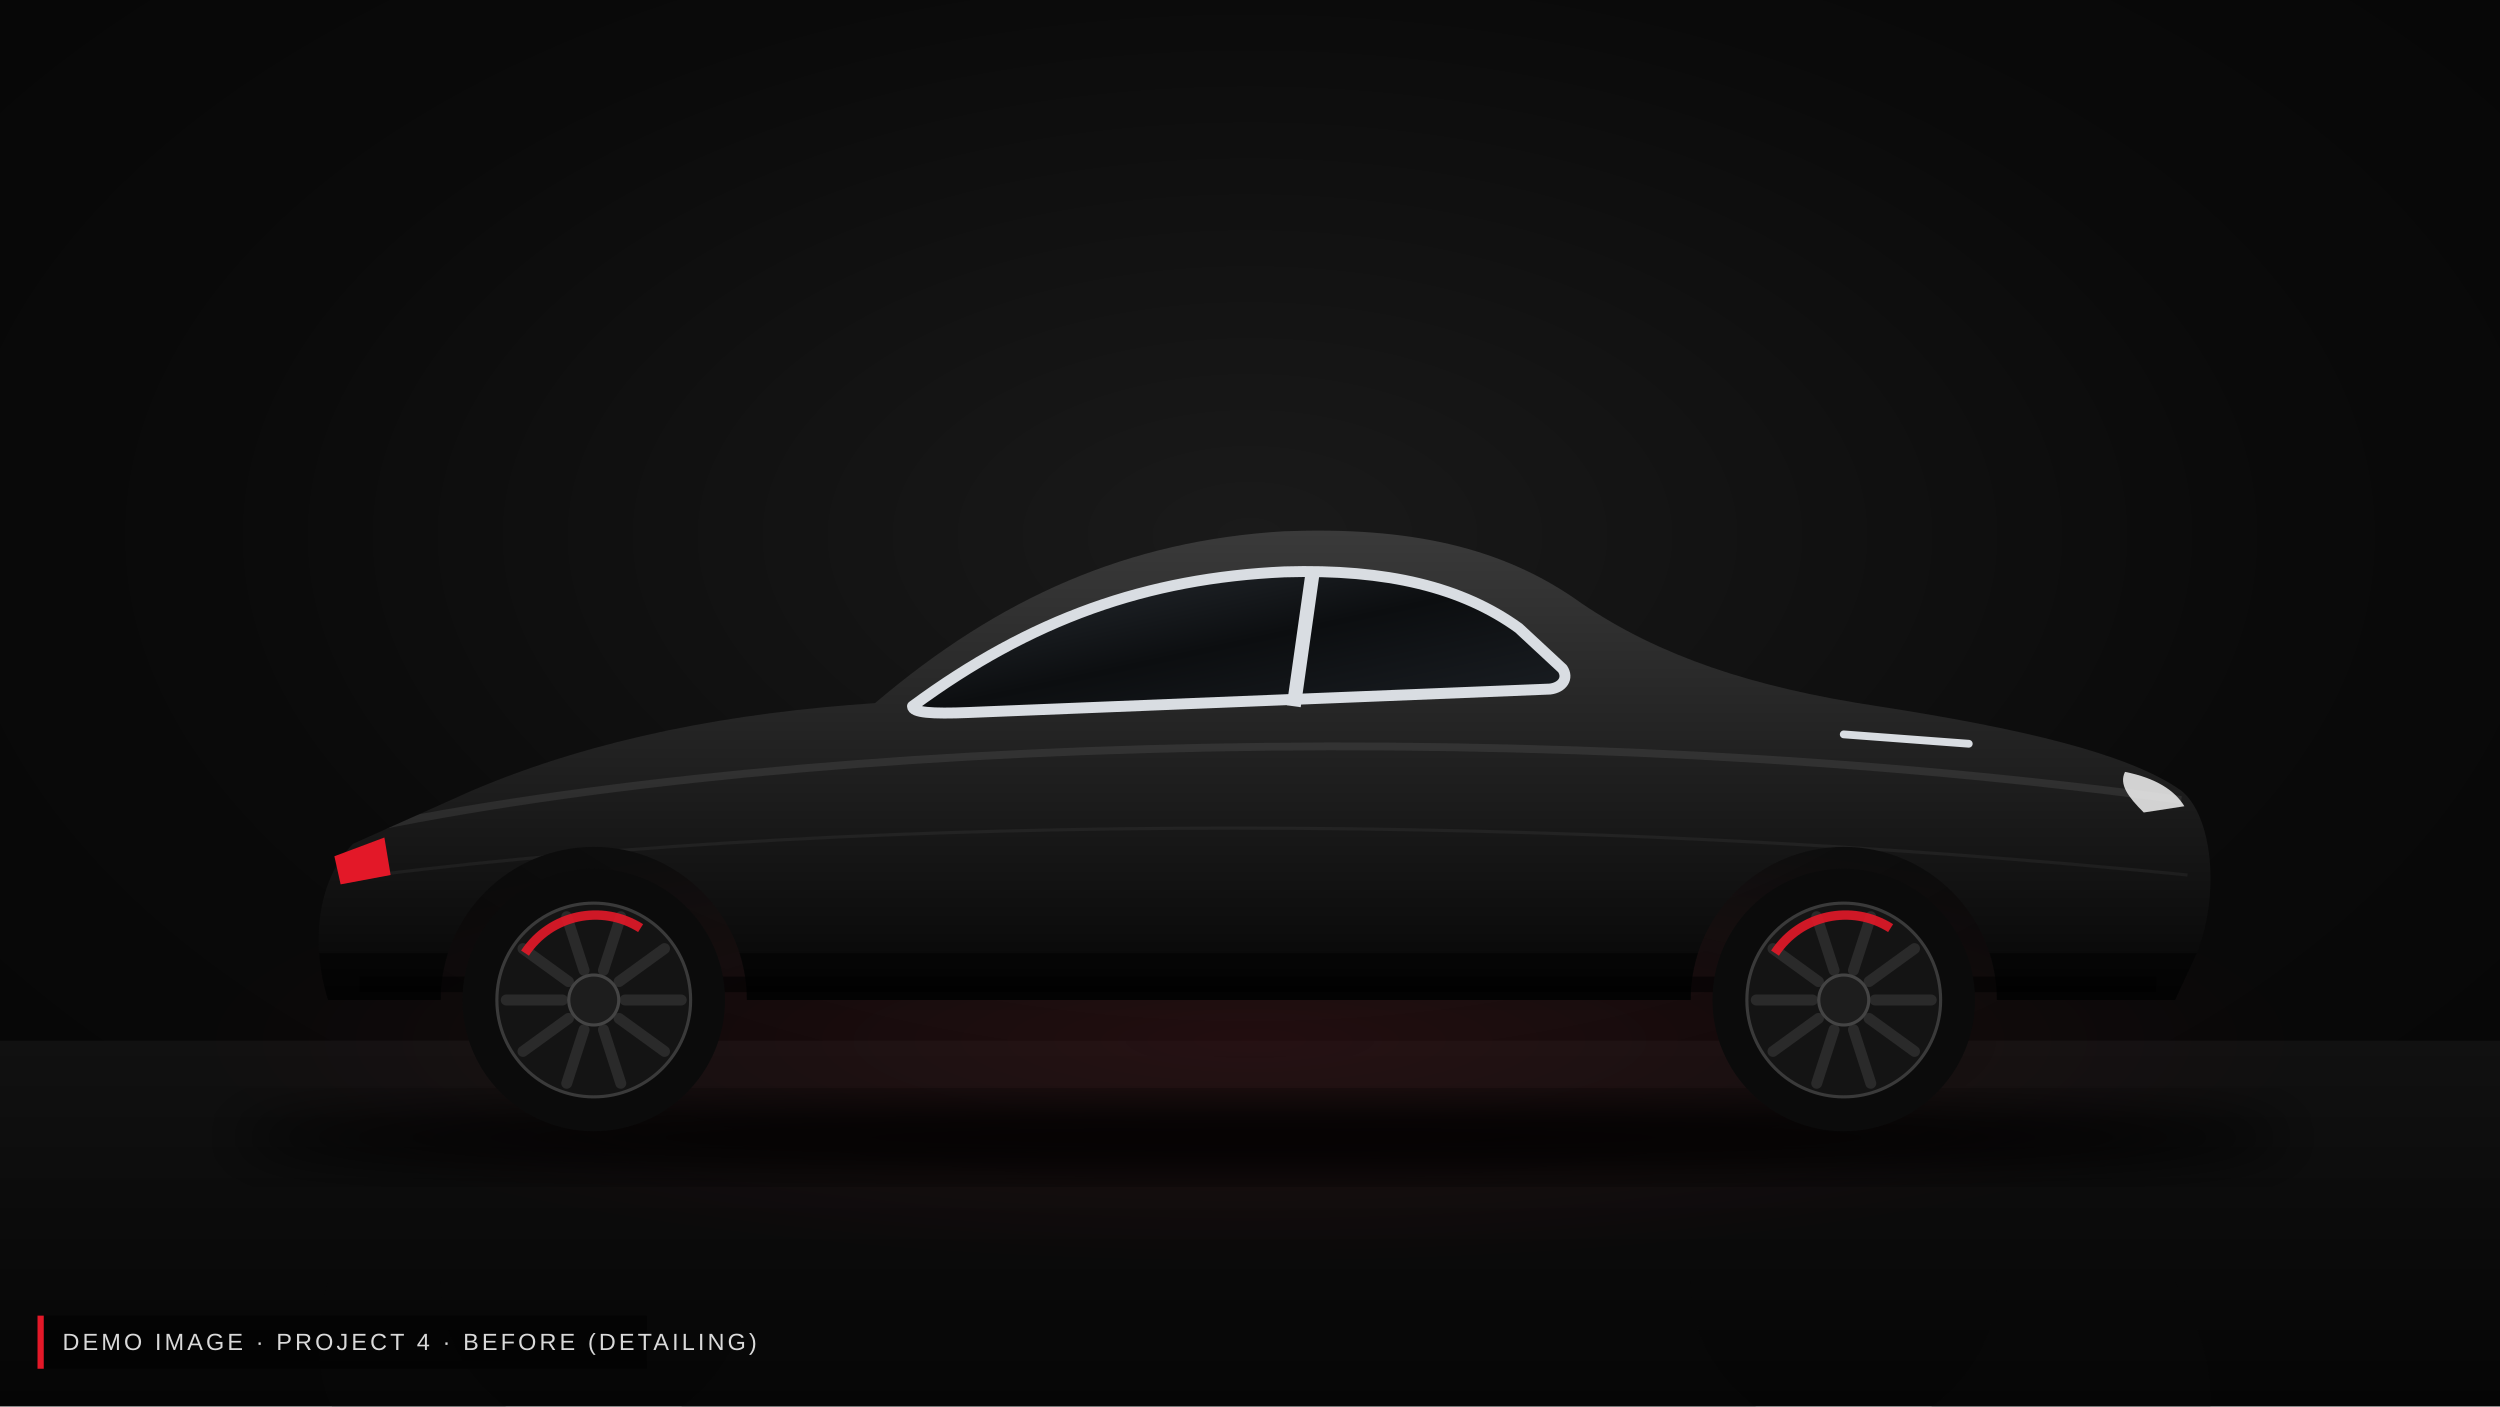
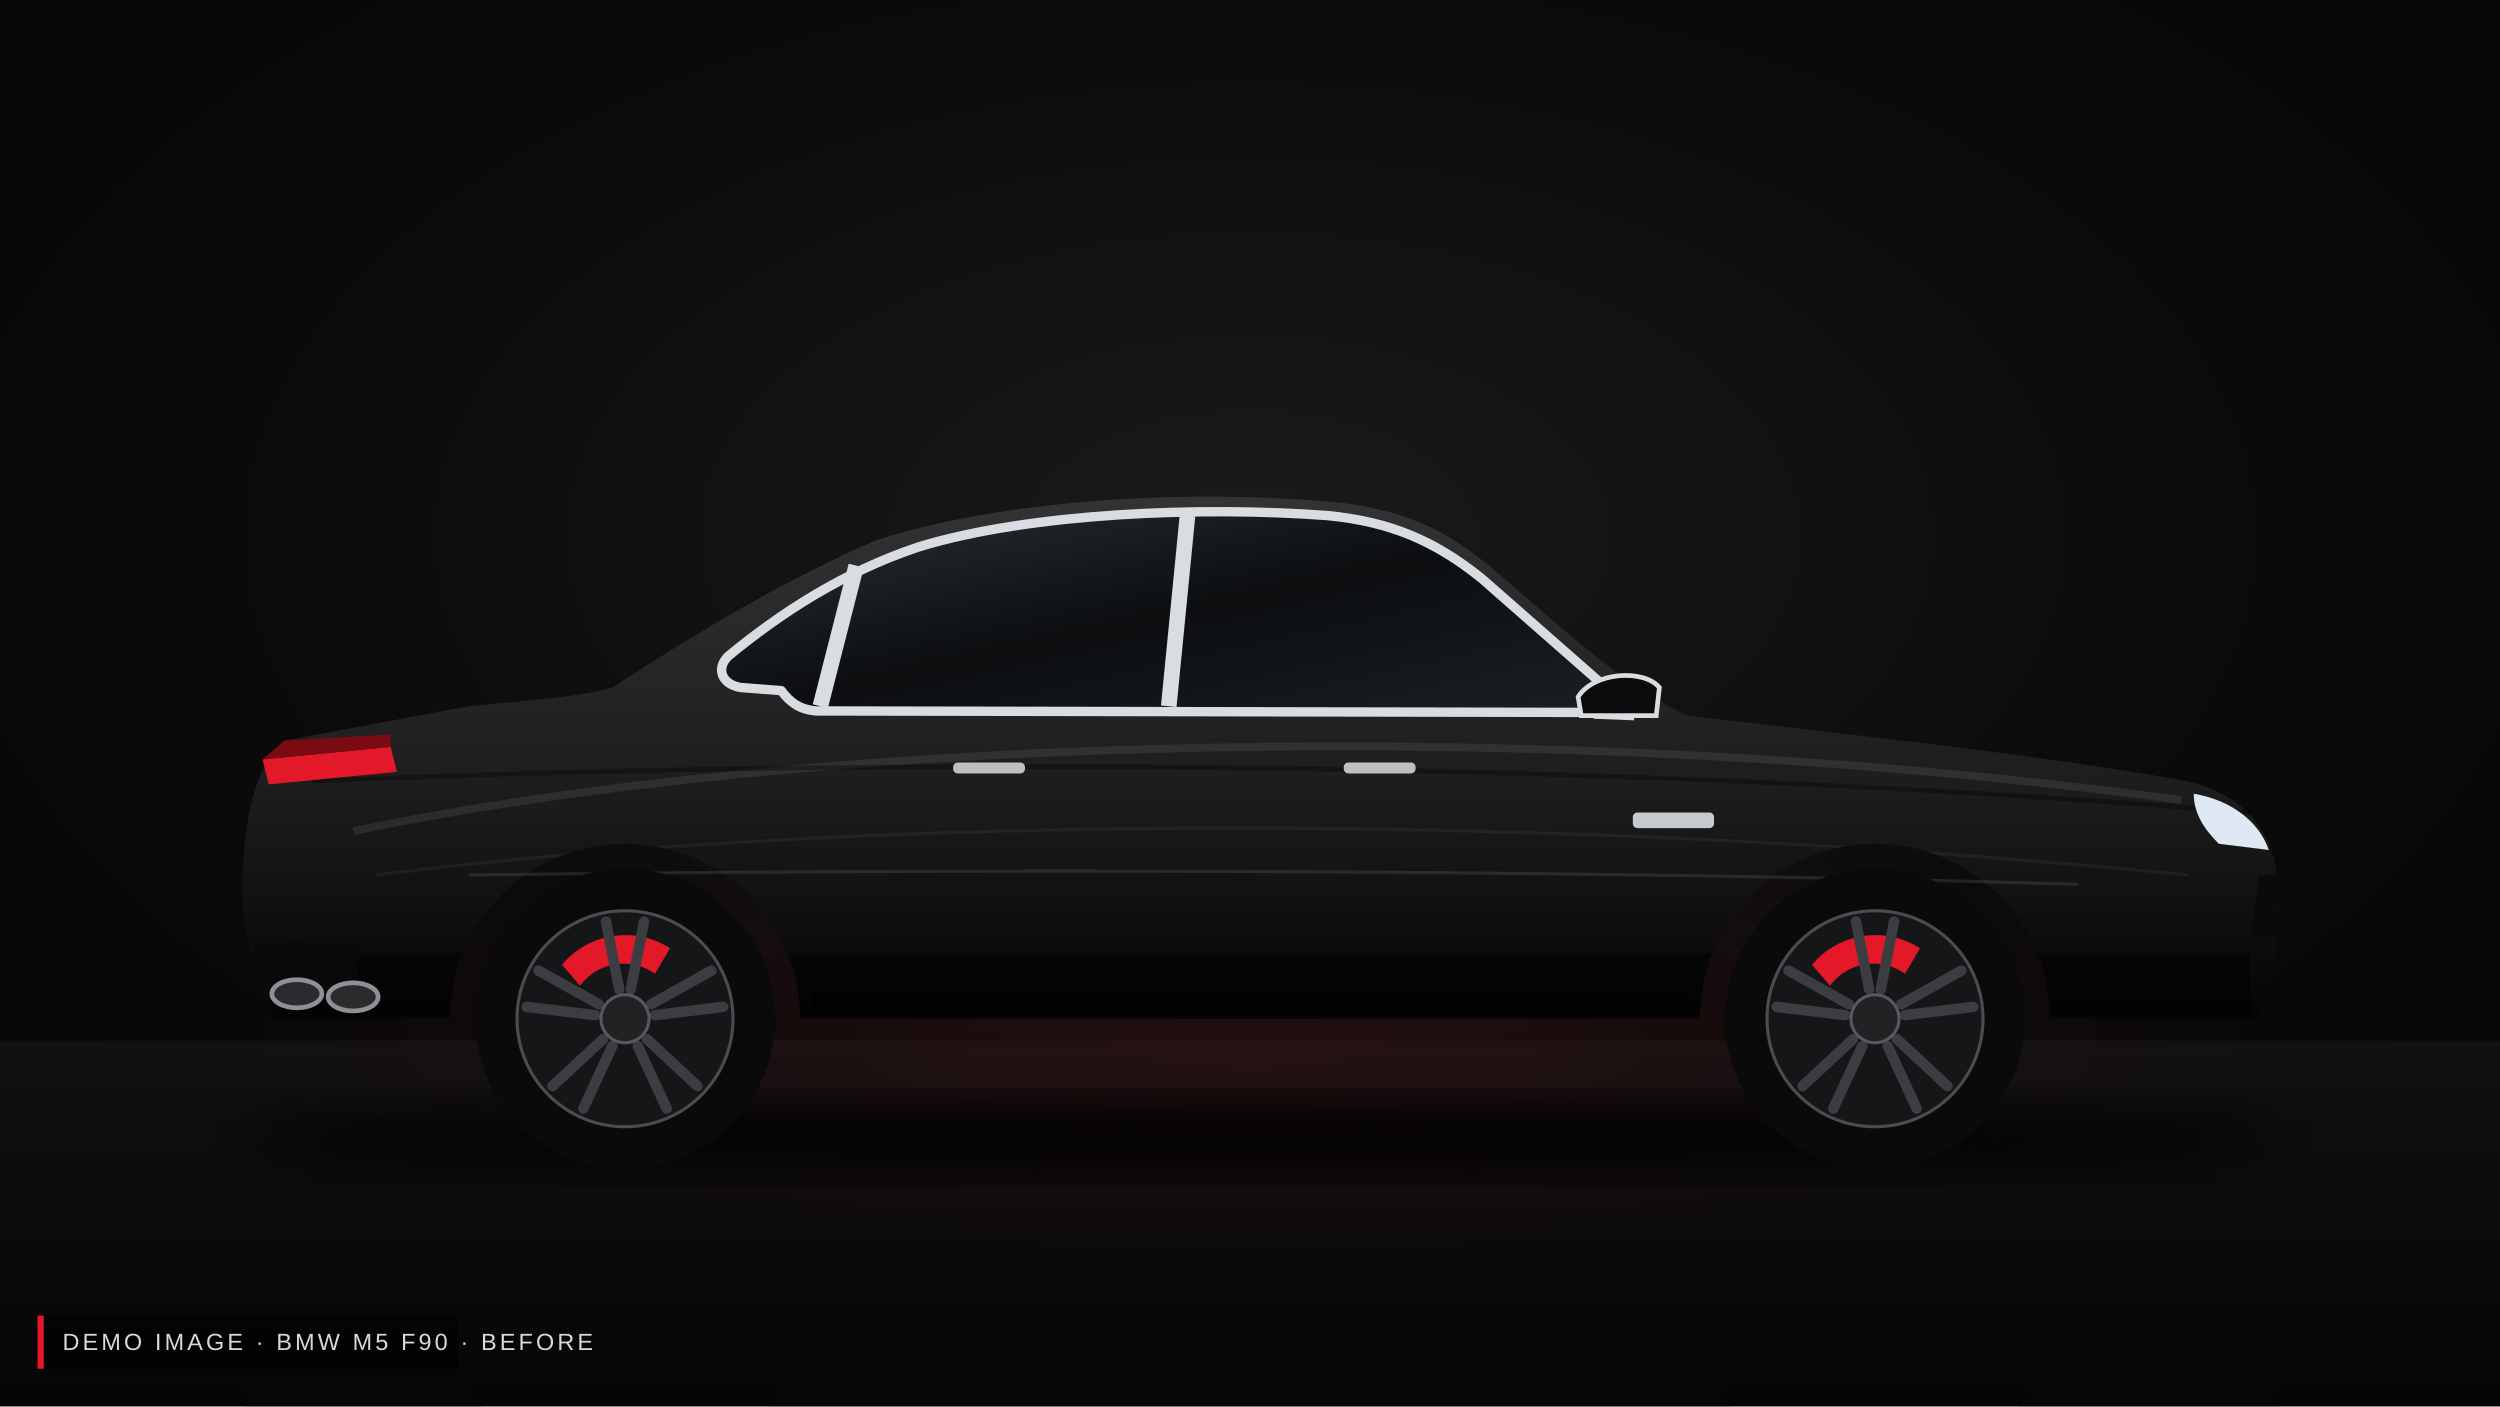
<svg xmlns="http://www.w3.org/2000/svg" viewBox="0 0 1600 900" width="1600" height="900">
  <defs>
    <radialGradient id="bg" cx="50%" cy="38%" r="75%">
      <stop offset="0" stop-color="#1a1a1a" />
      <stop offset=".55" stop-color="#0a0a0a" />
      <stop offset="1" stop-color="#050505" />
    </radialGradient>
    <radialGradient id="redglow" cx="50%" cy="50%" r="50%">
      <stop offset="0" stop-color="#E31828" stop-opacity="0.1" />
      <stop offset="1" stop-color="#E31828" stop-opacity="0" />
    </radialGradient>
    <linearGradient id="paint" x1="0" y1="0" x2="0" y2="1">
-       <stop offset="0" stop-color="#3a3a3a" />
+       <stop offset="0" stop-color="#333" />
      <stop offset=".55" stop-color="#1d1d1d" />
      <stop offset="1" stop-color="#050505" />
    </linearGradient>
    <linearGradient id="glass" x1="0" y1="0" x2="1" y2="1">
      <stop offset="0" stop-color="#2b3036" />
      <stop offset=".5" stop-color="#0c0e10" />
      <stop offset="1" stop-color="#1b1f24" />
    </linearGradient>
    <linearGradient id="floor" x1="0" y1="0" x2="0" y2="1">
      <stop offset="0" stop-color="#111" />
      <stop offset="1" stop-color="#050505" />
    </linearGradient>
    <clipPath id="bodyclip">
-       <path d="M210,640 C198,602 204,562 226,540 L302,506 C382,472 470,456 560,450 C640,382 722,346 822,340 C902,337 962,350 1012,386 C1062,420 1122,440 1202,452 C1292,466 1362,482 1396,506 C1416,522 1421,572 1406,610 L1392,640 L1278,640 A98,98 0 0 0 1082,640 L478,640 A98,98 0 0 0 282,640 Z" />
+       <path d="M176,652 C160,620 152,585 156,548 C158,515 166,488 182,474 L300,452 C340,448 372,446 392,440 C450,402 505,370 560,346 C640,320 760,312 860,322 C905,328 930,342 960,368 C1000,402 1040,440 1080,458 C1180,470 1300,482 1400,500 C1432,508 1450,526 1456,552 C1462,585 1458,620 1444,652 L1312,652 A112,112 0 0 0 1088,652 L512,652 A112,112 0 0 0 288,652 Z" />
    </clipPath>
    <filter id="blur">
      <feGaussianBlur stdDeviation="18" />
    </filter>
  </defs>
  <rect width="1600" height="900" fill="url(#bg)" />
  <rect y="666" width="1600" height="234" fill="url(#floor)" />
  <ellipse cx="800" cy="666" rx="672" ry="144" fill="url(#redglow)" />
  <g transform="translate(0.0,0.0) scale(1)">
    <ellipse cx="808" cy="728" rx="660" ry="26" fill="#000" opacity=".9" filter="url(#blur)" />
-     <path d="M210,640 C198,602 204,562 226,540 L302,506 C382,472 470,456 560,450 C640,382 722,346 822,340 C902,337 962,350 1012,386 C1062,420 1122,440 1202,452 C1292,466 1362,482 1396,506 C1416,522 1421,572 1406,610 L1392,640 L1278,640 A98,98 0 0 0 1082,640 L478,640 A98,98 0 0 0 282,640 Z" fill="url(#paint)" />
+     <path d="M176,652 C160,620 152,585 156,548 C158,515 166,488 182,474 L300,452 C340,448 372,446 392,440 C450,402 505,370 560,346 C640,320 760,312 860,322 C905,328 930,342 960,368 C1000,402 1040,440 1080,458 C1180,470 1300,482 1400,500 C1432,508 1450,526 1456,552 C1462,585 1458,620 1444,652 L1312,652 A112,112 0 0 0 1088,652 L512,652 A112,112 0 0 0 288,652 Z" fill="url(#paint)" />
    <g clip-path="url(#bodyclip)">
      <path d="M226,532 C520,470 1000,458 1396,512" stroke="#fff" stroke-width="5" fill="none" opacity="0.08" />
      <path d="M240,560 C560,520 1000,520 1400,560" stroke="#fff" stroke-width="2" fill="none" opacity="0.048" />
      <rect x="180" y="610" width="1260" height="40" fill="#000" opacity=".45" />
    </g>
-     <path d="M584,452 C660,396 734,370 822,366 C888,364 936,376 972,402 L1000,428 C1004,434 1000,440 992,441 L620,456 C596,457 584,456 584,452 Z" fill="url(#glass)" stroke="#d9dde2" stroke-width="7" stroke-linejoin="round" />
-     <path d="M840,367 L828,452" stroke="#d9dde2" stroke-width="9" />
-     <path d="M1180,470 L1260,476" stroke="#d9dde2" stroke-width="5" stroke-linecap="round" />
-     <path d="M1360,494 C1380,498 1392,506 1398,516 L1372,520 C1362,510 1356,502 1360,494 Z" fill="#f2f2f2" opacity=".85" />
-     <path d="M214,548 L246,536 L250,560 L218,566 Z" fill="#E31828" />
-     <path d="M230,630 L1380,630" stroke="#000" stroke-width="10" opacity=".55" />
+     <path d="M1046,456 L948,370 C918,346 890,334 850,330 C770,324 660,328 588,350 C540,366 500,392 466,420 C458,428 462,438 474,440 L500,442 C506,450 512,454 522,455 Z" fill="url(#glass)" stroke="#d9dde2" stroke-width="6" stroke-linejoin="round" />
+     <path d="M760,330 L748,452" stroke="#d9dde2" stroke-width="10" />
+     <path d="M1046,456 L1020,455" stroke="#d9dde2" stroke-width="10" />
+     <path d="M548,362 L525,452" stroke="#d9dde2" stroke-width="10" />
+     <path d="M200,500 C520,486 1000,484 1440,520" stroke="#000" stroke-width="3" fill="none" opacity=".35" />
+     <path d="M300,560 C600,556 1000,556 1330,566" stroke="#fff" stroke-width="2" fill="none" opacity=".10" />
+     <rect x="1045" y="520" width="52" height="10" rx="3" fill="#d9dde2" opacity=".9" />
+     <path d="M1010,446 C1020,430 1052,428 1062,440 L1060,458 L1012,458 Z" fill="#0b0b0b" stroke="#d9dde2" stroke-width="3" />
+     <rect x="860" y="488" width="46" height="7" rx="3" fill="#d9dde2" opacity=".85" />
+     <rect x="610" y="488" width="46" height="7" rx="3" fill="#d9dde2" opacity=".85" />
+     <path d="M1404,508 C1428,512 1446,526 1452,544 L1420,540 C1410,530 1404,520 1404,508 Z" fill="#eaf2ff" opacity=".95" />
+     <path d="M1446,560 L1458,560 L1458,600 L1440,600 Z" fill="#0a0a0a" />
+     <path d="M168,486 L250,478 L254,494 L172,502 Z" fill="#E31828" />
+     <path d="M168,486 L182,474 L250,470 L250,478 Z" fill="#7a0b13" />
+     <path d="M160,600 L230,604 L228,640 L170,640 Z" fill="#0a0a0a" opacity=".8" />
+     <path d="M520,640 L1080,640" stroke="#000" stroke-width="12" opacity=".5" />
+     <ellipse cx="190" cy="636" rx="16" ry="9" fill="#2a2b2d" stroke="#8d9096" stroke-width="3" />
+     <ellipse cx="226" cy="638" rx="16" ry="9" fill="#2a2b2d" stroke="#8d9096" stroke-width="3" />
    <g>
-       <circle cx="380" cy="640" r="84" fill="#0b0b0b" />
-       <circle cx="380" cy="640" r="62" fill="#141414" stroke="#3a3a3a" stroke-width="2" />
-       <line x1="400.0" y1="640.0" x2="436.0" y2="640.0" stroke="#2a2a2a" stroke-width="7" stroke-linecap="round" />
-       <line x1="396.2" y1="651.8" x2="425.3" y2="672.9" stroke="#2a2a2a" stroke-width="7" stroke-linecap="round" />
-       <line x1="386.2" y1="659.0" x2="397.3" y2="693.3" stroke="#2a2a2a" stroke-width="7" stroke-linecap="round" />
-       <line x1="373.8" y1="659.0" x2="362.7" y2="693.3" stroke="#2a2a2a" stroke-width="7" stroke-linecap="round" />
-       <line x1="363.8" y1="651.8" x2="334.7" y2="672.9" stroke="#2a2a2a" stroke-width="7" stroke-linecap="round" />
-       <line x1="360.0" y1="640.0" x2="324.0" y2="640.0" stroke="#2a2a2a" stroke-width="7" stroke-linecap="round" />
-       <line x1="363.8" y1="628.2" x2="334.7" y2="607.1" stroke="#2a2a2a" stroke-width="7" stroke-linecap="round" />
-       <line x1="373.8" y1="621.0" x2="362.7" y2="586.7" stroke="#2a2a2a" stroke-width="7" stroke-linecap="round" />
-       <line x1="386.2" y1="621.0" x2="397.3" y2="586.7" stroke="#2a2a2a" stroke-width="7" stroke-linecap="round" />
-       <line x1="396.2" y1="628.2" x2="425.3" y2="607.1" stroke="#2a2a2a" stroke-width="7" stroke-linecap="round" />
-       <circle cx="380" cy="640" r="16" fill="#1d1d1d" stroke="#444" stroke-width="2" />
-       <path d="M336,610 A54,54 0 0 1 410,594" stroke="#E31828" stroke-width="6" fill="none" opacity=".9" />
+       <circle cx="400" cy="652" r="96" fill="#0a0a0a" />
+       <circle cx="400" cy="652" r="69.12" fill="#151618" stroke="#4a4c50" stroke-width="2" />
+       <path d="M359.68,617.44 A52.8,52.8 0 0 1 428.8,606.88 L419.2,623.2 A34.56,34.56 0 0 0 371.2,630.88 Z" fill="#E31828" />
+       <line x1="419.1" y1="649.7" x2="462.9" y2="644.4" stroke="#3b3d40" stroke-width="6.7" stroke-linecap="round" />
+       <line x1="414.1" y1="665.1" x2="446.4" y2="695.1" stroke="#3b3d40" stroke-width="6.7" stroke-linecap="round" />
+       <line x1="408.1" y1="669.4" x2="426.7" y2="709.5" stroke="#3b3d40" stroke-width="6.7" stroke-linecap="round" />
+       <line x1="391.9" y1="669.4" x2="373.3" y2="709.5" stroke="#3b3d40" stroke-width="6.7" stroke-linecap="round" />
+       <line x1="385.9" y1="665.1" x2="353.6" y2="695.1" stroke="#3b3d40" stroke-width="6.7" stroke-linecap="round" />
+       <line x1="380.9" y1="649.7" x2="337.1" y2="644.4" stroke="#3b3d40" stroke-width="6.7" stroke-linecap="round" />
+       <line x1="383.2" y1="642.7" x2="344.7" y2="621.2" stroke="#3b3d40" stroke-width="6.7" stroke-linecap="round" />
+       <line x1="396.3" y1="633.2" x2="387.8" y2="589.8" stroke="#3b3d40" stroke-width="6.7" stroke-linecap="round" />
+       <line x1="403.7" y1="633.2" x2="412.2" y2="589.8" stroke="#3b3d40" stroke-width="6.7" stroke-linecap="round" />
+       <line x1="416.8" y1="642.7" x2="455.3" y2="621.2" stroke="#3b3d40" stroke-width="6.7" stroke-linecap="round" />
+       <circle cx="400" cy="652" r="15.36" fill="#202224" stroke="#55585c" stroke-width="2" />
    </g>
    <g>
-       <circle cx="1180" cy="640" r="84" fill="#0b0b0b" />
-       <circle cx="1180" cy="640" r="62" fill="#141414" stroke="#3a3a3a" stroke-width="2" />
-       <line x1="1200.0" y1="640.0" x2="1236.0" y2="640.0" stroke="#2a2a2a" stroke-width="7" stroke-linecap="round" />
-       <line x1="1196.2" y1="651.8" x2="1225.3" y2="672.9" stroke="#2a2a2a" stroke-width="7" stroke-linecap="round" />
-       <line x1="1186.2" y1="659.0" x2="1197.3" y2="693.3" stroke="#2a2a2a" stroke-width="7" stroke-linecap="round" />
-       <line x1="1173.8" y1="659.0" x2="1162.7" y2="693.3" stroke="#2a2a2a" stroke-width="7" stroke-linecap="round" />
-       <line x1="1163.8" y1="651.8" x2="1134.7" y2="672.9" stroke="#2a2a2a" stroke-width="7" stroke-linecap="round" />
-       <line x1="1160.0" y1="640.0" x2="1124.0" y2="640.0" stroke="#2a2a2a" stroke-width="7" stroke-linecap="round" />
-       <line x1="1163.8" y1="628.2" x2="1134.7" y2="607.1" stroke="#2a2a2a" stroke-width="7" stroke-linecap="round" />
-       <line x1="1173.8" y1="621.0" x2="1162.7" y2="586.7" stroke="#2a2a2a" stroke-width="7" stroke-linecap="round" />
-       <line x1="1186.2" y1="621.0" x2="1197.3" y2="586.7" stroke="#2a2a2a" stroke-width="7" stroke-linecap="round" />
-       <line x1="1196.2" y1="628.2" x2="1225.3" y2="607.1" stroke="#2a2a2a" stroke-width="7" stroke-linecap="round" />
-       <circle cx="1180" cy="640" r="16" fill="#1d1d1d" stroke="#444" stroke-width="2" />
-       <path d="M1136,610 A54,54 0 0 1 1210,594" stroke="#E31828" stroke-width="6" fill="none" opacity=".9" />
+       <circle cx="1200" cy="652" r="96" fill="#0a0a0a" />
+       <circle cx="1200" cy="652" r="69.12" fill="#151618" stroke="#4a4c50" stroke-width="2" />
+       <path d="M1159.68,617.44 A52.8,52.8 0 0 1 1228.8,606.88 L1219.2,623.2 A34.56,34.56 0 0 0 1171.2,630.88 Z" fill="#E31828" />
+       <line x1="1219.1" y1="649.7" x2="1262.9" y2="644.4" stroke="#3b3d40" stroke-width="6.7" stroke-linecap="round" />
+       <line x1="1214.1" y1="665.1" x2="1246.4" y2="695.1" stroke="#3b3d40" stroke-width="6.7" stroke-linecap="round" />
+       <line x1="1208.1" y1="669.4" x2="1226.7" y2="709.5" stroke="#3b3d40" stroke-width="6.7" stroke-linecap="round" />
+       <line x1="1191.9" y1="669.4" x2="1173.3" y2="709.5" stroke="#3b3d40" stroke-width="6.7" stroke-linecap="round" />
+       <line x1="1185.9" y1="665.1" x2="1153.6" y2="695.1" stroke="#3b3d40" stroke-width="6.7" stroke-linecap="round" />
+       <line x1="1180.9" y1="649.7" x2="1137.1" y2="644.4" stroke="#3b3d40" stroke-width="6.7" stroke-linecap="round" />
+       <line x1="1183.2" y1="642.7" x2="1144.7" y2="621.2" stroke="#3b3d40" stroke-width="6.7" stroke-linecap="round" />
+       <line x1="1196.3" y1="633.2" x2="1187.8" y2="589.8" stroke="#3b3d40" stroke-width="6.7" stroke-linecap="round" />
+       <line x1="1203.7" y1="633.2" x2="1212.2" y2="589.8" stroke="#3b3d40" stroke-width="6.7" stroke-linecap="round" />
+       <line x1="1216.8" y1="642.7" x2="1255.3" y2="621.2" stroke="#3b3d40" stroke-width="6.7" stroke-linecap="round" />
+       <circle cx="1200" cy="652" r="15.36" fill="#202224" stroke="#55585c" stroke-width="2" />
    </g>
-     <g opacity=".14" transform="translate(0,1460) scale(1,-1)">
-       <path d="M210,640 C198,602 204,562 226,540 L302,506 C382,472 470,456 560,450 C640,382 722,346 822,340 C902,337 962,350 1012,386 C1062,420 1122,440 1202,452 C1292,466 1362,482 1396,506 C1416,522 1421,572 1406,610 L1392,640 L1278,640 A98,98 0 0 0 1082,640 L478,640 A98,98 0 0 0 282,640 Z" fill="url(#paint)" />
+     <g opacity=".12" transform="translate(0,1488) scale(1,-1)">
+       <path d="M176,652 C160,620 152,585 156,548 C158,515 166,488 182,474 L300,452 C340,448 372,446 392,440 C450,402 505,370 560,346 C640,320 760,312 860,322 C905,328 930,342 960,368 C1000,402 1040,440 1080,458 C1180,470 1300,482 1400,500 C1432,508 1450,526 1456,552 C1462,585 1458,620 1444,652 L1312,652 A112,112 0 0 0 1088,652 L512,652 A112,112 0 0 0 288,652 Z" fill="url(#paint)" />
    </g>
  </g>
  <g font-family="Arial, Helvetica, sans-serif" fill="#fff">
-     <rect x="24" y="842" width="390" height="34" fill="#000" opacity=".55" />
+     <rect x="24" y="842" width="269" height="34" fill="#000" opacity=".55" />
    <rect x="24" y="842" width="4" height="34" fill="#E31828" />
-     <text x="40" y="864" font-size="15" letter-spacing="2" opacity=".85">DEMO IMAGE · PROJECT 4 · BEFORE (DETAILING)</text>
+     <text x="40" y="864" font-size="15" letter-spacing="2" opacity=".85">DEMO IMAGE · BMW M5 F90 · BEFORE</text>
  </g>
</svg>
